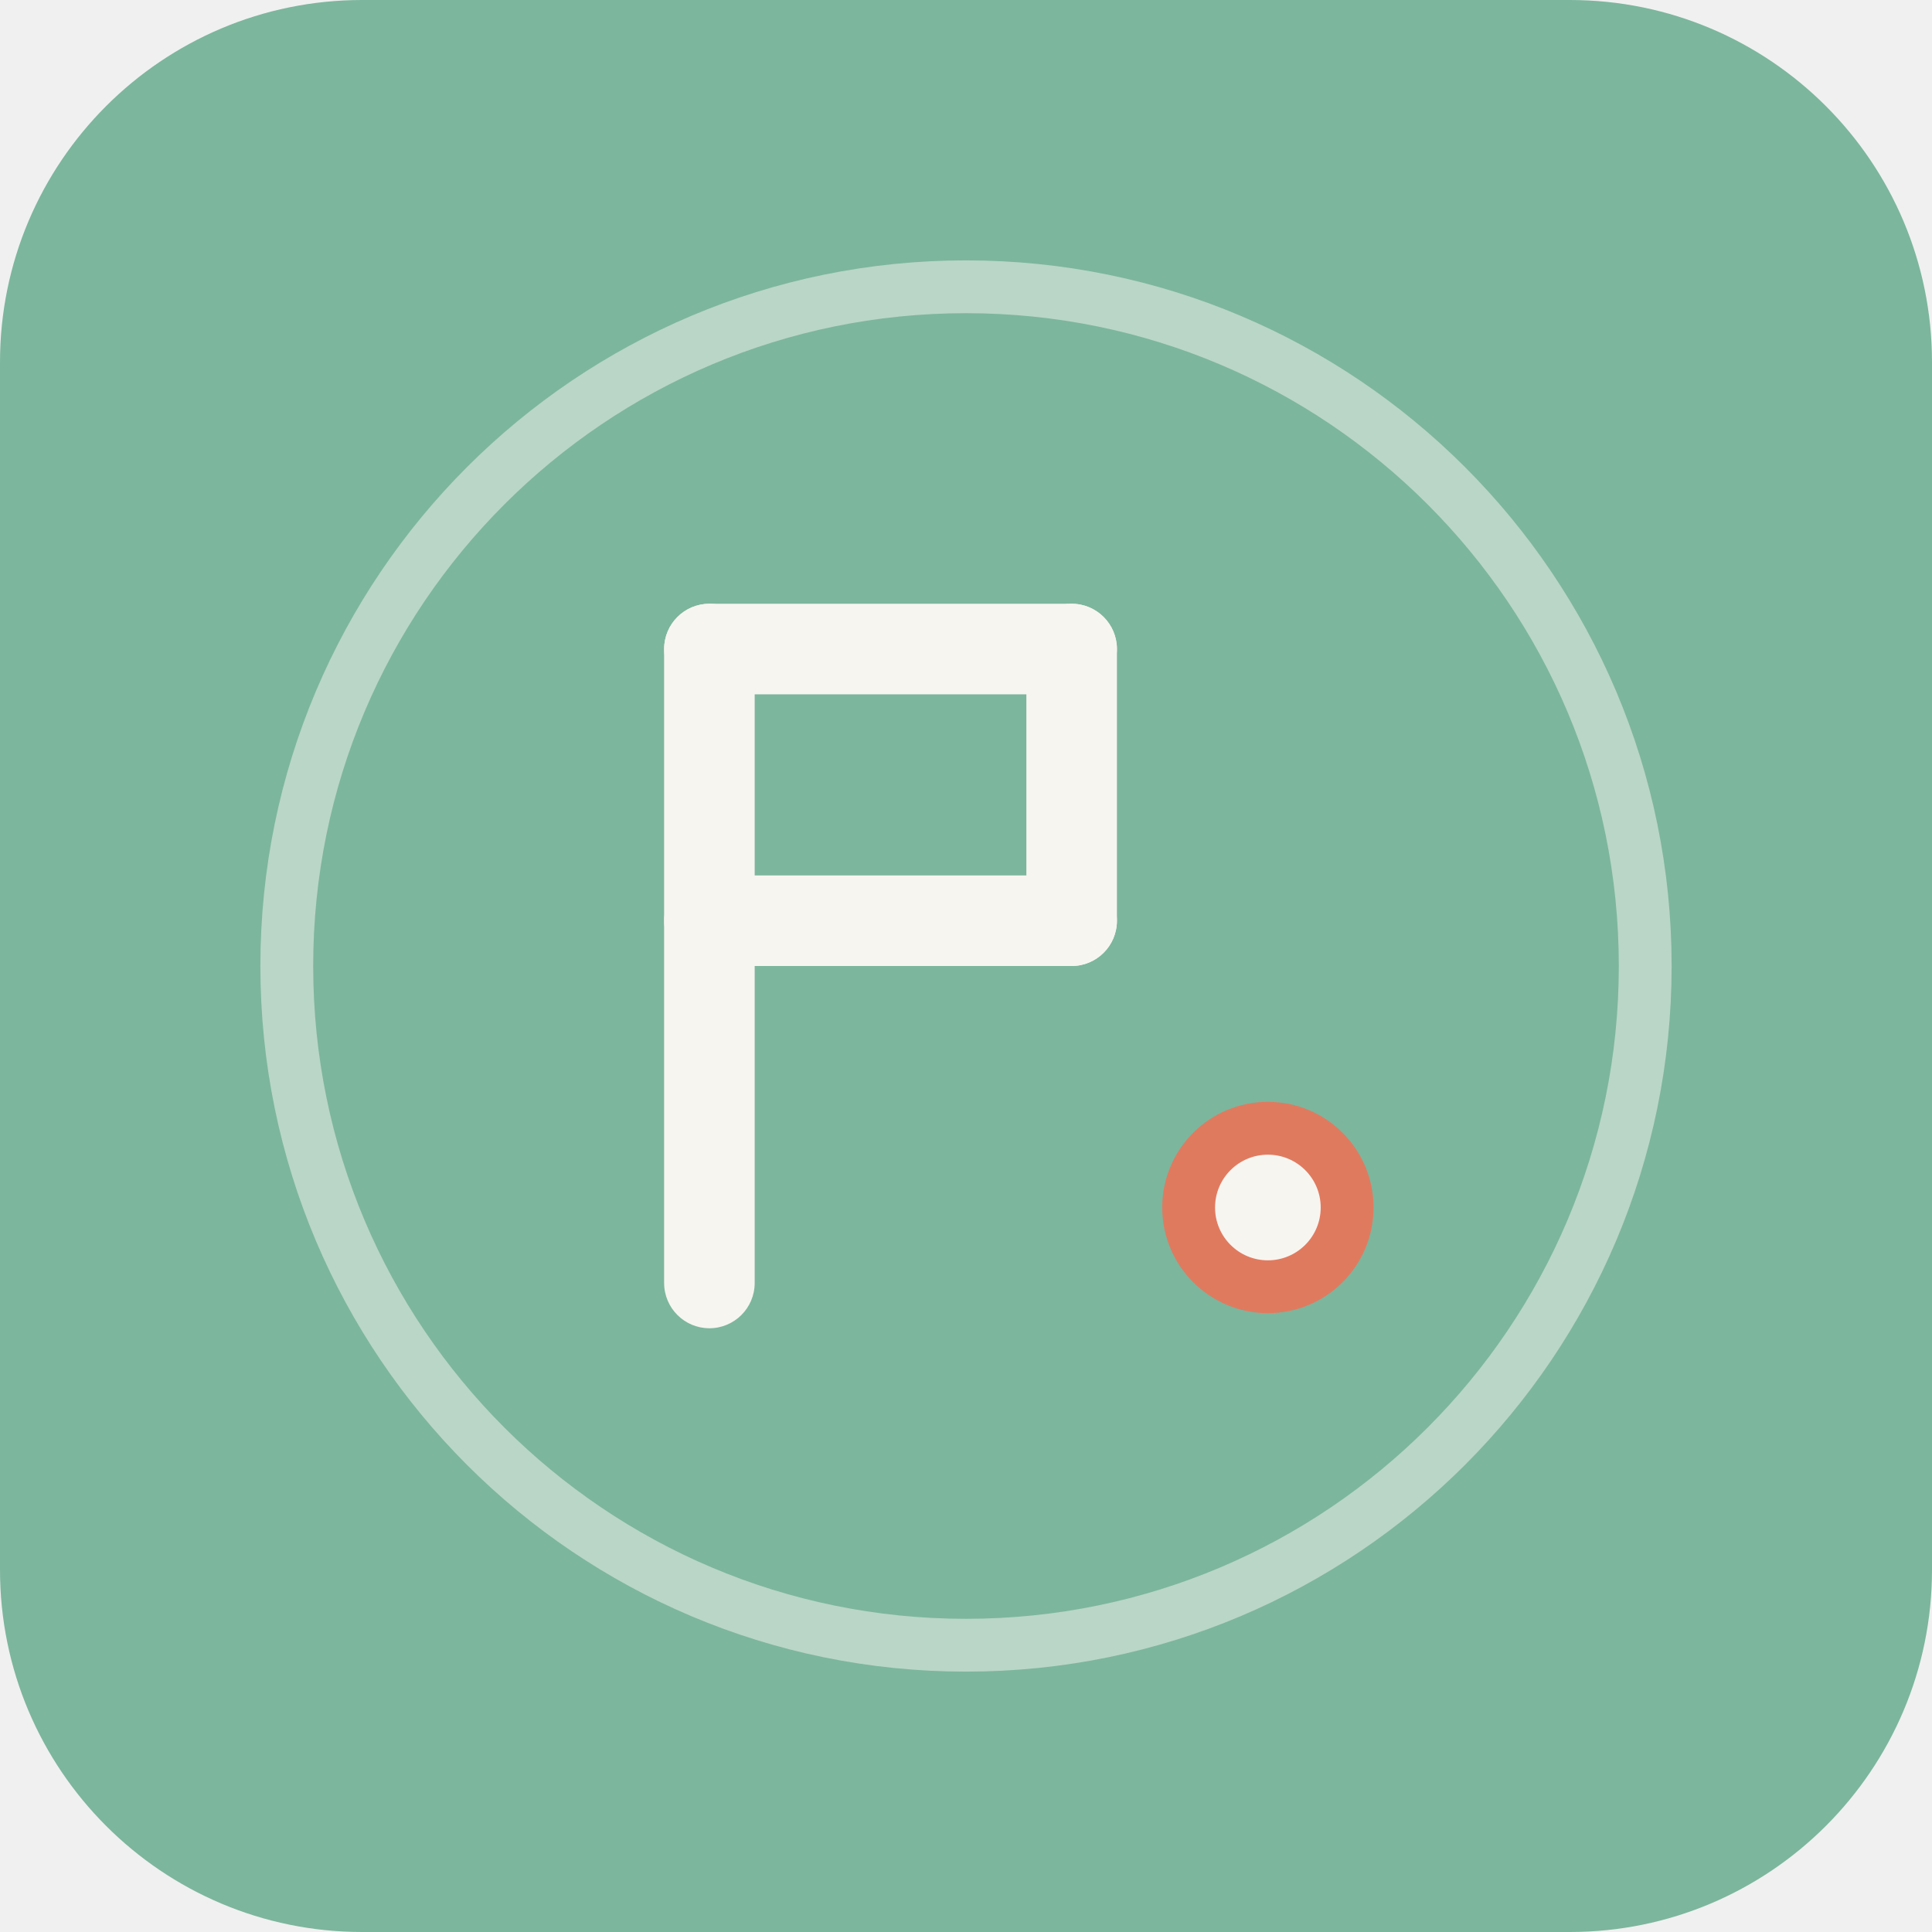
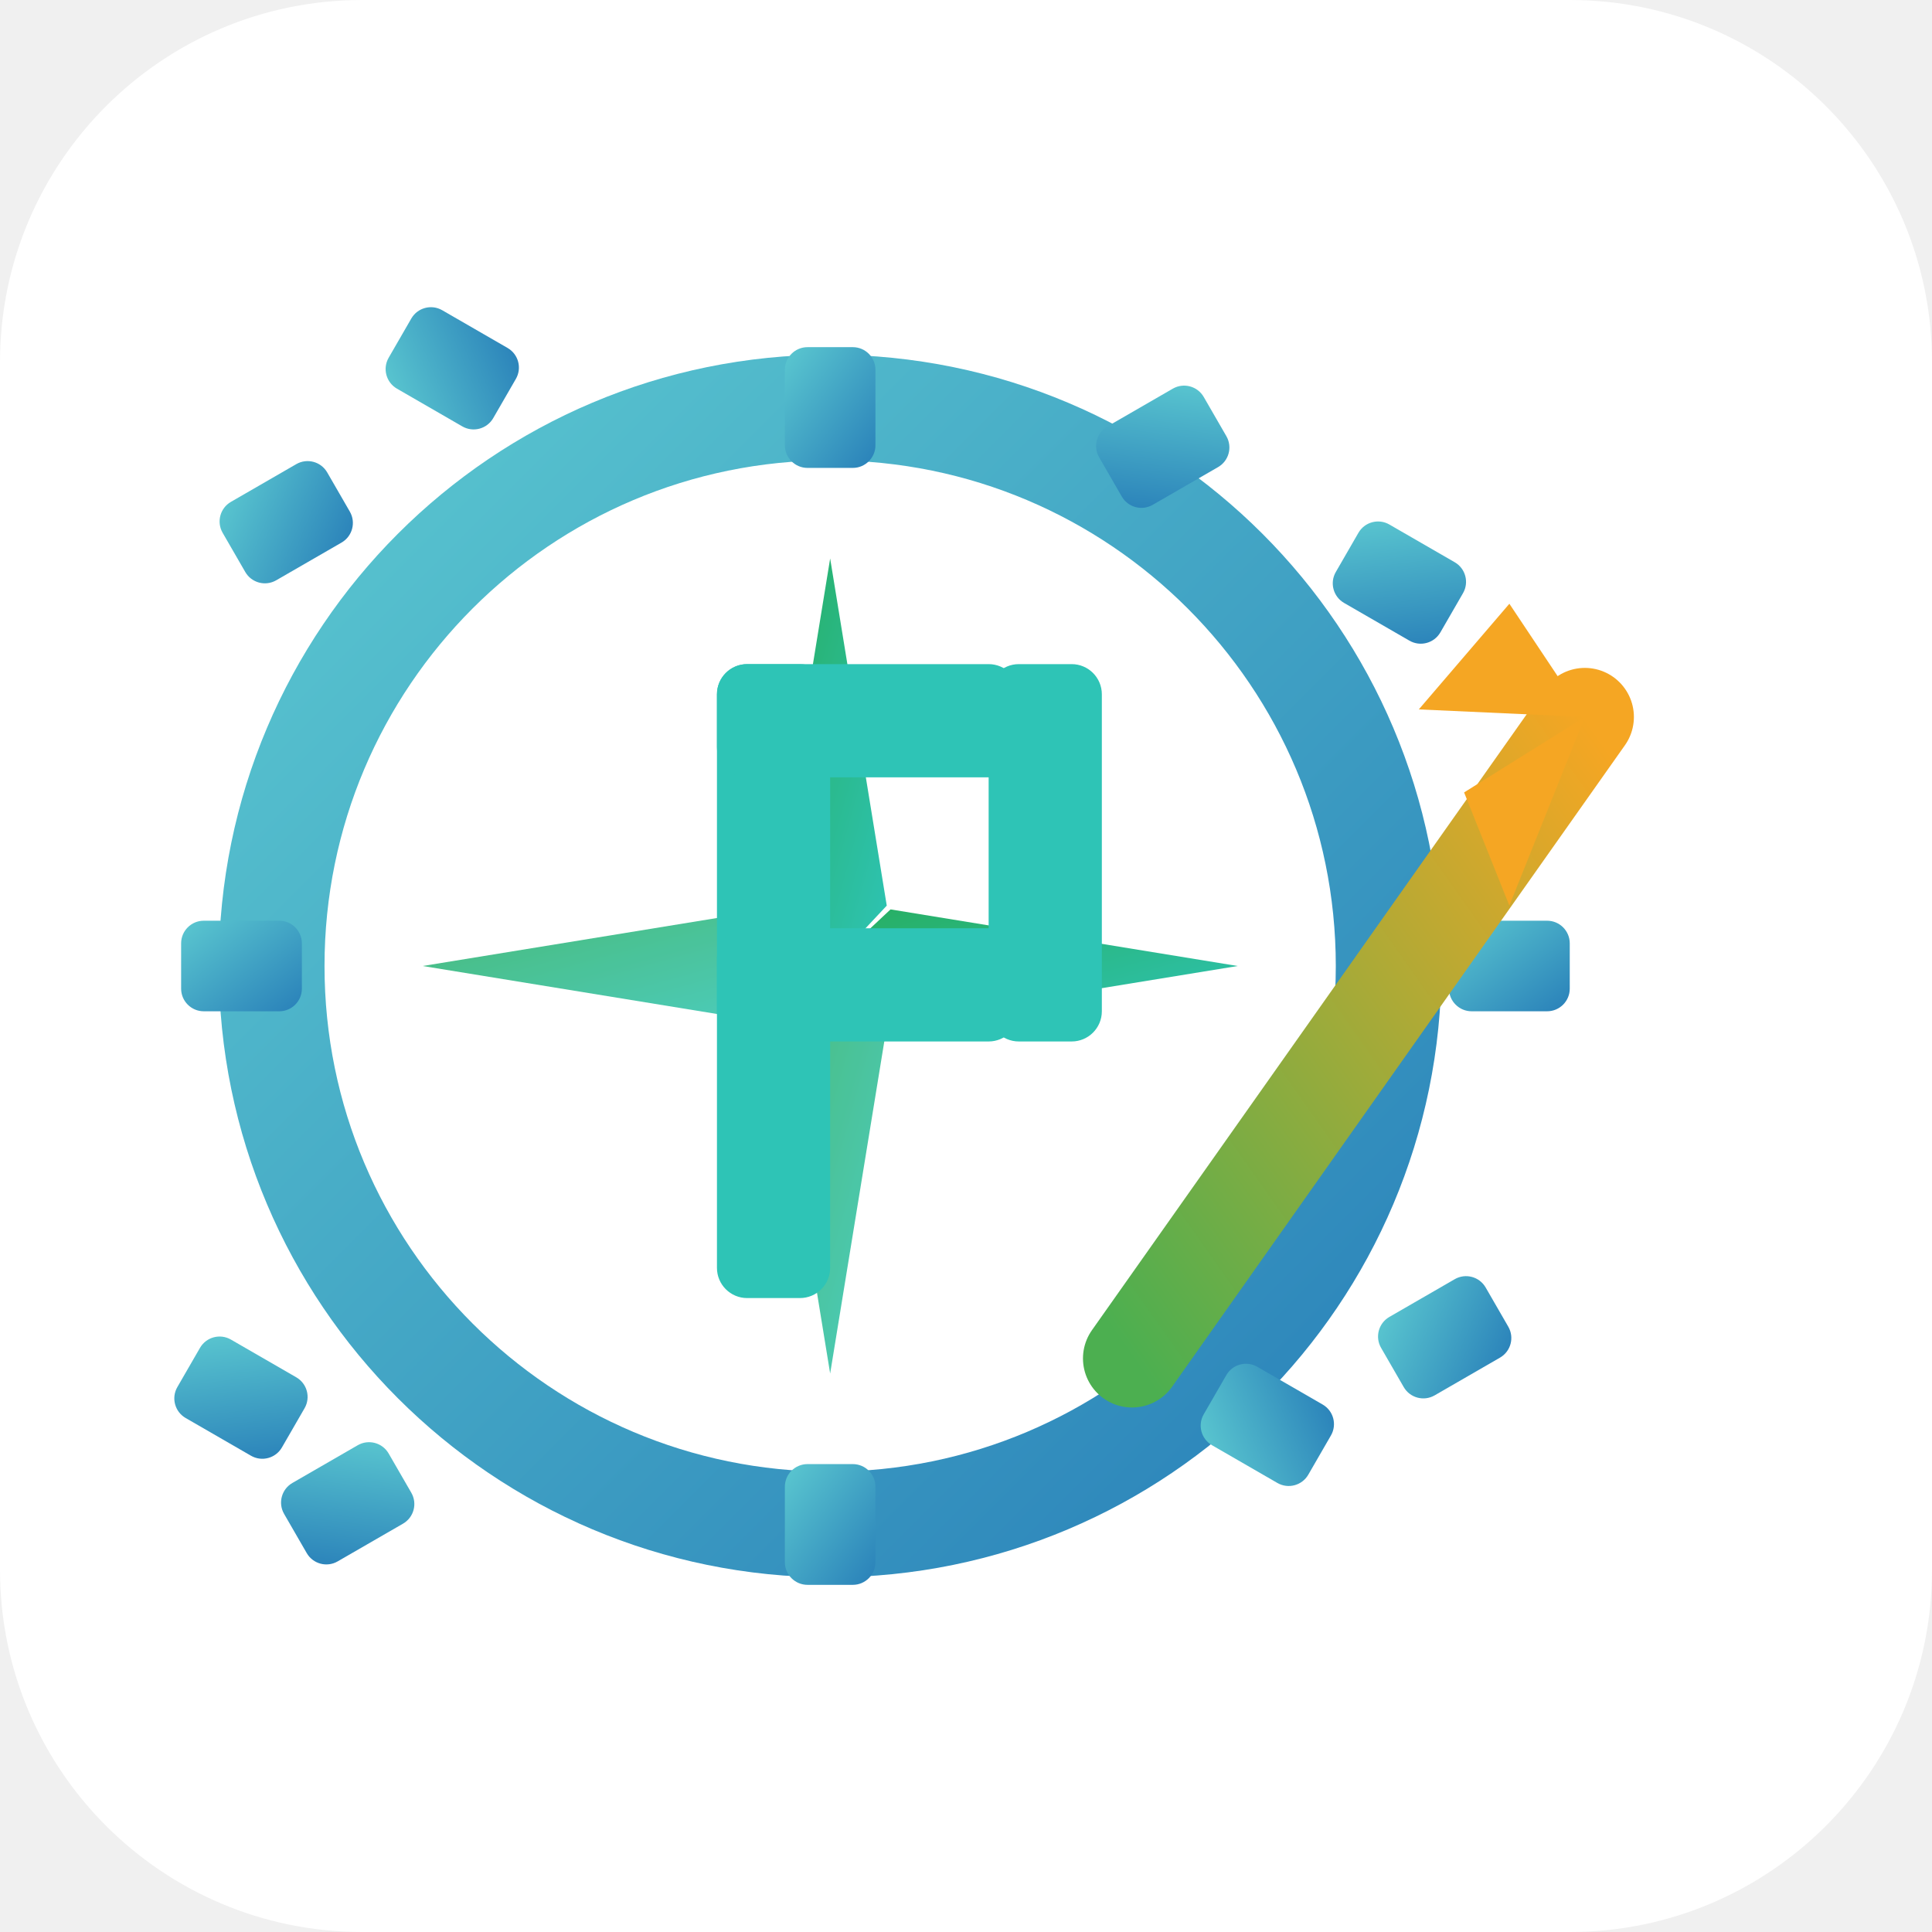
<svg xmlns="http://www.w3.org/2000/svg" viewBox="0 0 512 512">
-   <rect width="512" height="512" rx="96" fill="#7CB69D" />
-   <circle cx="256" cy="256" r="180" fill="none" stroke="#F7F5F0" stroke-width="14" opacity="0.5" />
-   <rect x="176" y="160" width="24" height="192" rx="12" fill="#F7F5F0" />
-   <rect x="176" y="160" width="120" height="24" rx="12" fill="#F7F5F0" />
-   <rect x="176" y="232" width="120" height="24" rx="12" fill="#F7F5F0" />
-   <rect x="272" y="160" width="24" height="96" rx="12" fill="#F7F5F0" />
-   <circle cx="336" cy="320" r="28" fill="#E07A5F" />
-   <circle cx="336" cy="320" r="14" fill="#F7F5F0" />
+   <defs>
+     <linearGradient id="gearGrad" x1="0%" y1="0%" x2="100%" y2="100%">
+       <stop offset="0%" stop-color="#5BC8D0" />
+       <stop offset="100%" stop-color="#2980B9" />
+     </linearGradient>
+     <linearGradient id="arrowGrad" x1="0%" y1="100%" x2="100%" y2="0%">
+       <stop offset="0%" stop-color="#4CAF50" />
+       <stop offset="100%" stop-color="#F5A623" />
+     </linearGradient>
+     <linearGradient id="starGrad" x1="0%" y1="0%" x2="100%" y2="100%">
+       <stop offset="0%" stop-color="#27AE60" />
+       <stop offset="100%" stop-color="#2EC4B6" />
+     </linearGradient>
+   </defs>
+   <rect width="512" height="512" rx="96" fill="white" />
+   <circle cx="220" cy="256" r="148" fill="none" stroke="url(#gearGrad)" stroke-width="28" />
+   <g fill="url(#gearGrad)">
+     <rect x="208" y="92" width="24" height="32" rx="6" />
+     <rect x="208" y="388" width="24" height="32" rx="6" />
+     <rect x="363" y="136" width="32" height="24" rx="6" transform="rotate(30 363 136)" />
+     <rect x="363" y="352" width="32" height="24" rx="6" transform="rotate(-30 363 352)" />
+     <rect x="56" y="136" width="32" height="24" rx="6" transform="rotate(-30 56 136)" />
+     <rect x="56" y="352" width="32" height="24" rx="6" transform="rotate(30 56 352)" />
+     <rect x="384" y="244" width="32" height="24" rx="6" />
+     <rect x="48" y="244" width="32" height="24" rx="6" />
+     <rect x="316" y="100" width="24" height="32" rx="6" transform="rotate(60 316 100)" />
+     <rect x="100" y="100" width="24" height="32" rx="6" transform="rotate(-60 100 100)" />
+     <rect x="316" y="380" width="24" height="32" rx="6" transform="rotate(-60 316 380)" />
+     <rect x="100" y="380" width="24" height="32" rx="6" transform="rotate(60 100 380)" />
+   </g>
+   <polygon points="220,148 235,240 220,256 205,240" fill="url(#starGrad)" />
+   <polygon points="220,364 235,272 220,256 205,272" fill="url(#starGrad)" opacity="0.85" />
+   <polygon points="112,256 204,241 220,256 204,271" fill="url(#starGrad)" opacity="0.85" />
+   <polygon points="328,256 236,241 220,256 236,271" fill="url(#starGrad)" />
+   <g fill="none" stroke="#2EC4B6" stroke-width="10" stroke-linecap="round" stroke-linejoin="round">
+     <rect x="190" y="176" width="30" height="168" rx="8" fill="#2EC4B6" stroke="none" />
+     <rect x="190" y="176" width="80" height="30" rx="8" fill="#2EC4B6" stroke="none" />
+     <rect x="190" y="246" width="80" height="30" rx="8" fill="#2EC4B6" stroke="none" />
+     <rect x="262" y="176" width="30" height="100" rx="8" fill="#2EC4B6" stroke="none" />
+   </g>
+   <line x1="300" y1="360" x2="420" y2="190" stroke="url(#arrowGrad)" stroke-width="26" stroke-linecap="round" />
+   <polygon points="420,190 388,210 400,240" fill="#F5A623" />
+   <polygon points="420,190 400,160 376,188" fill="#F5A623" />
</svg>
